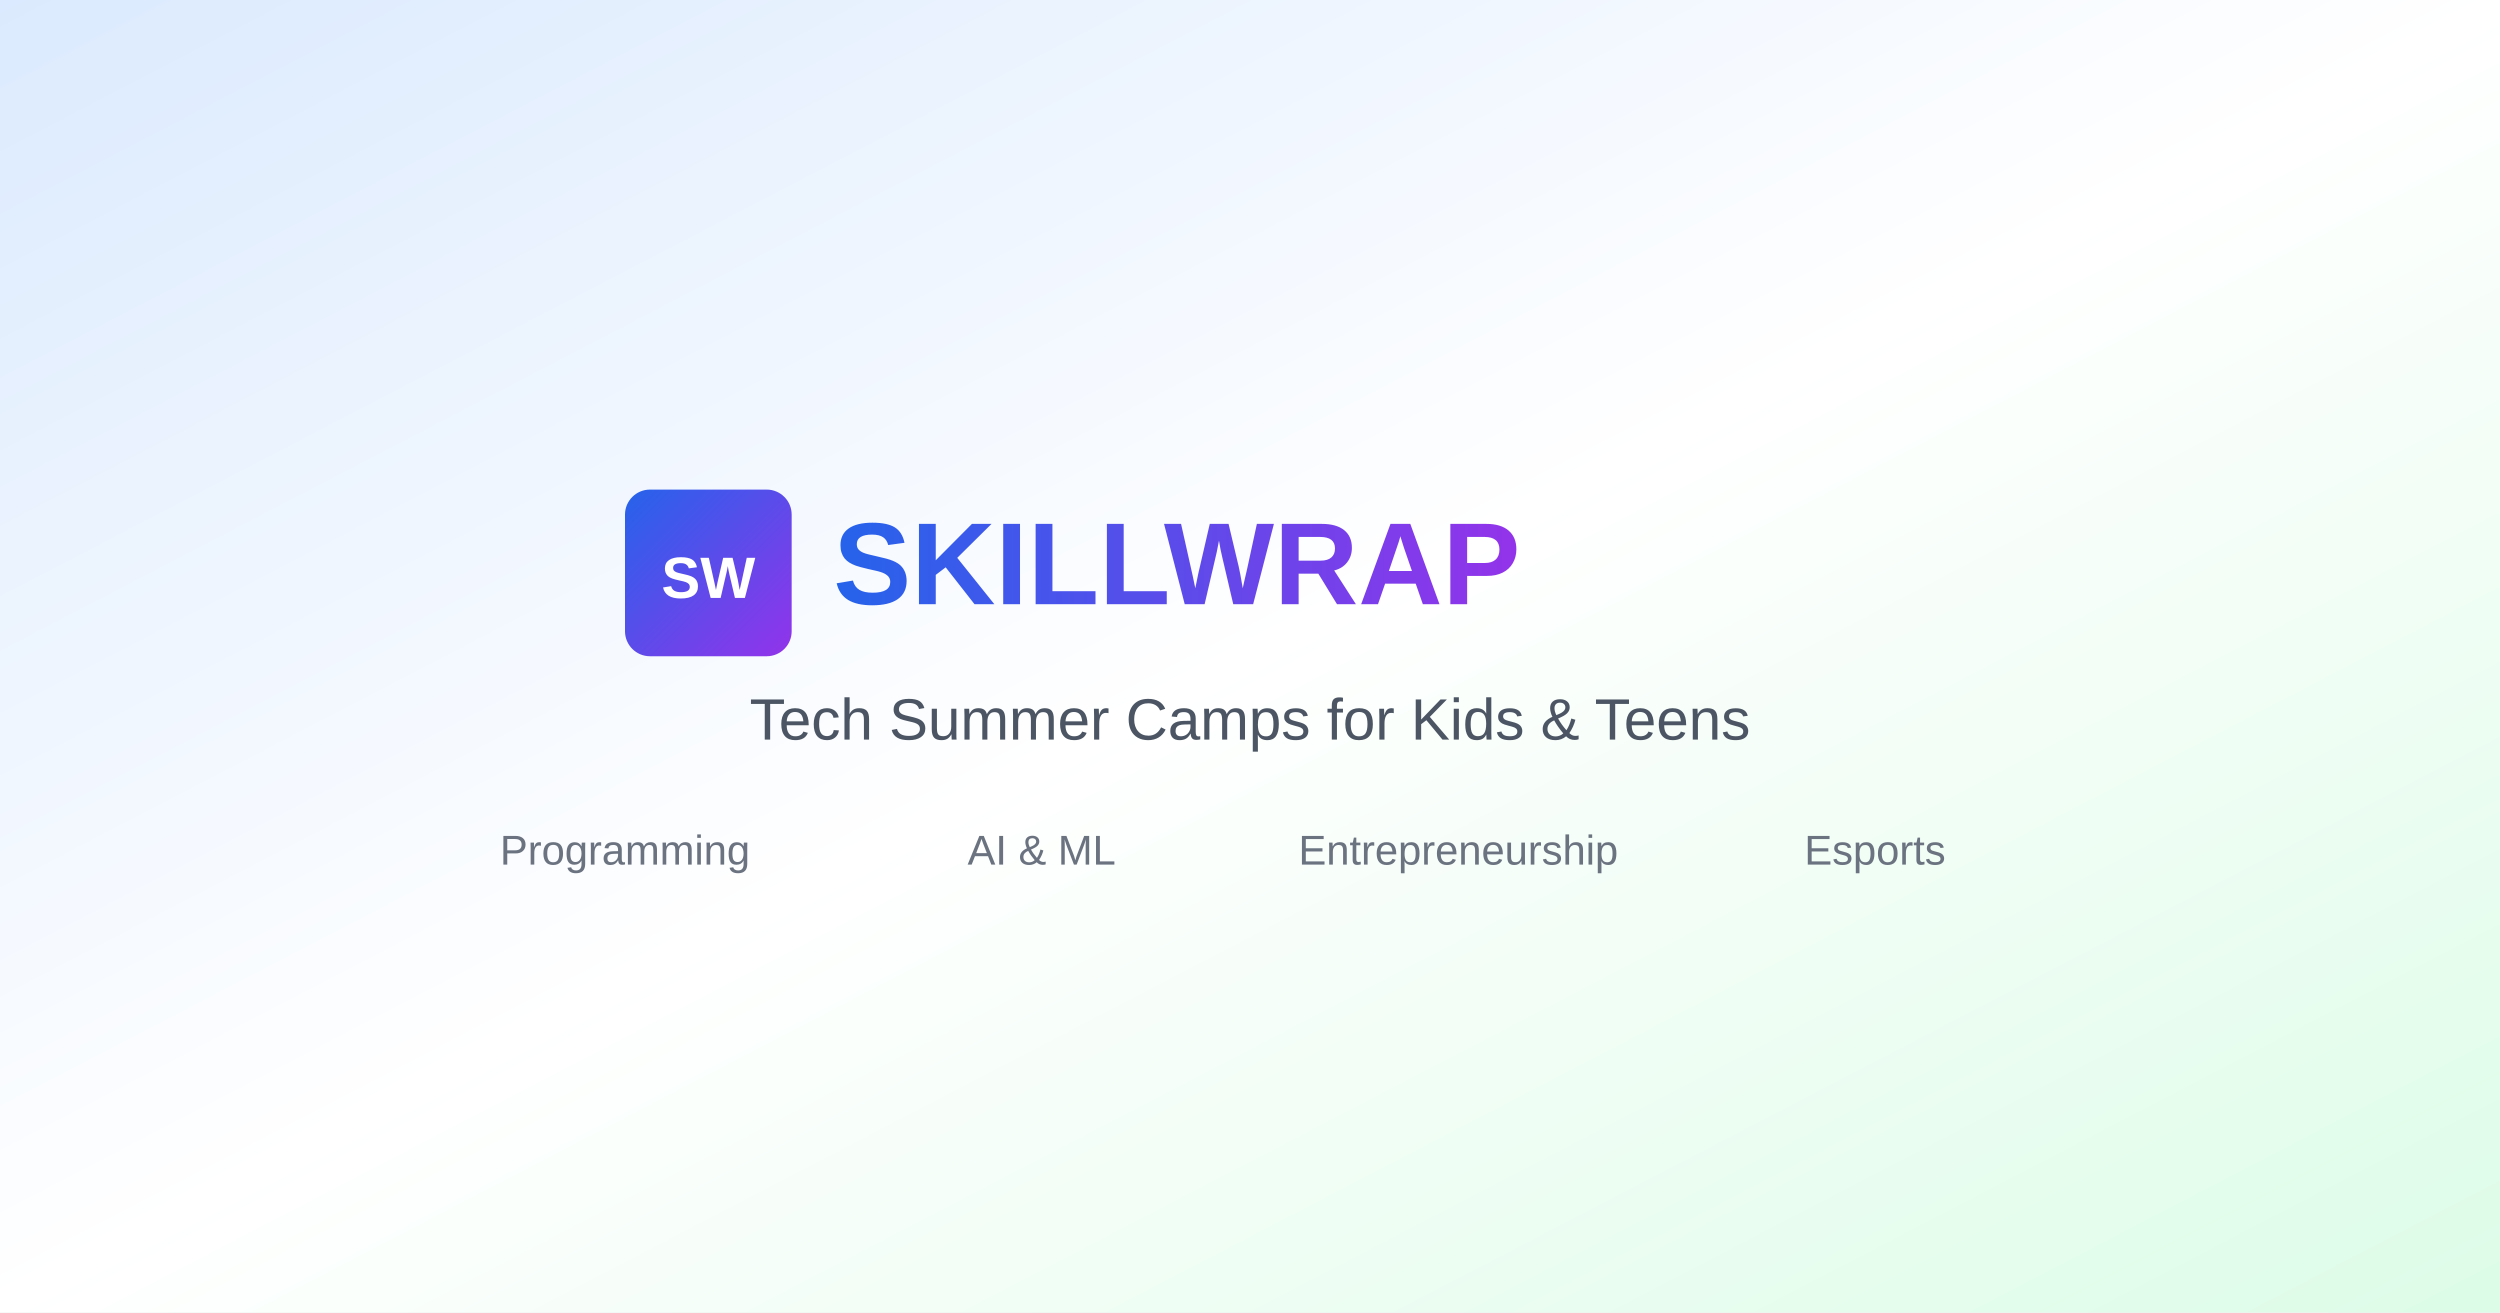
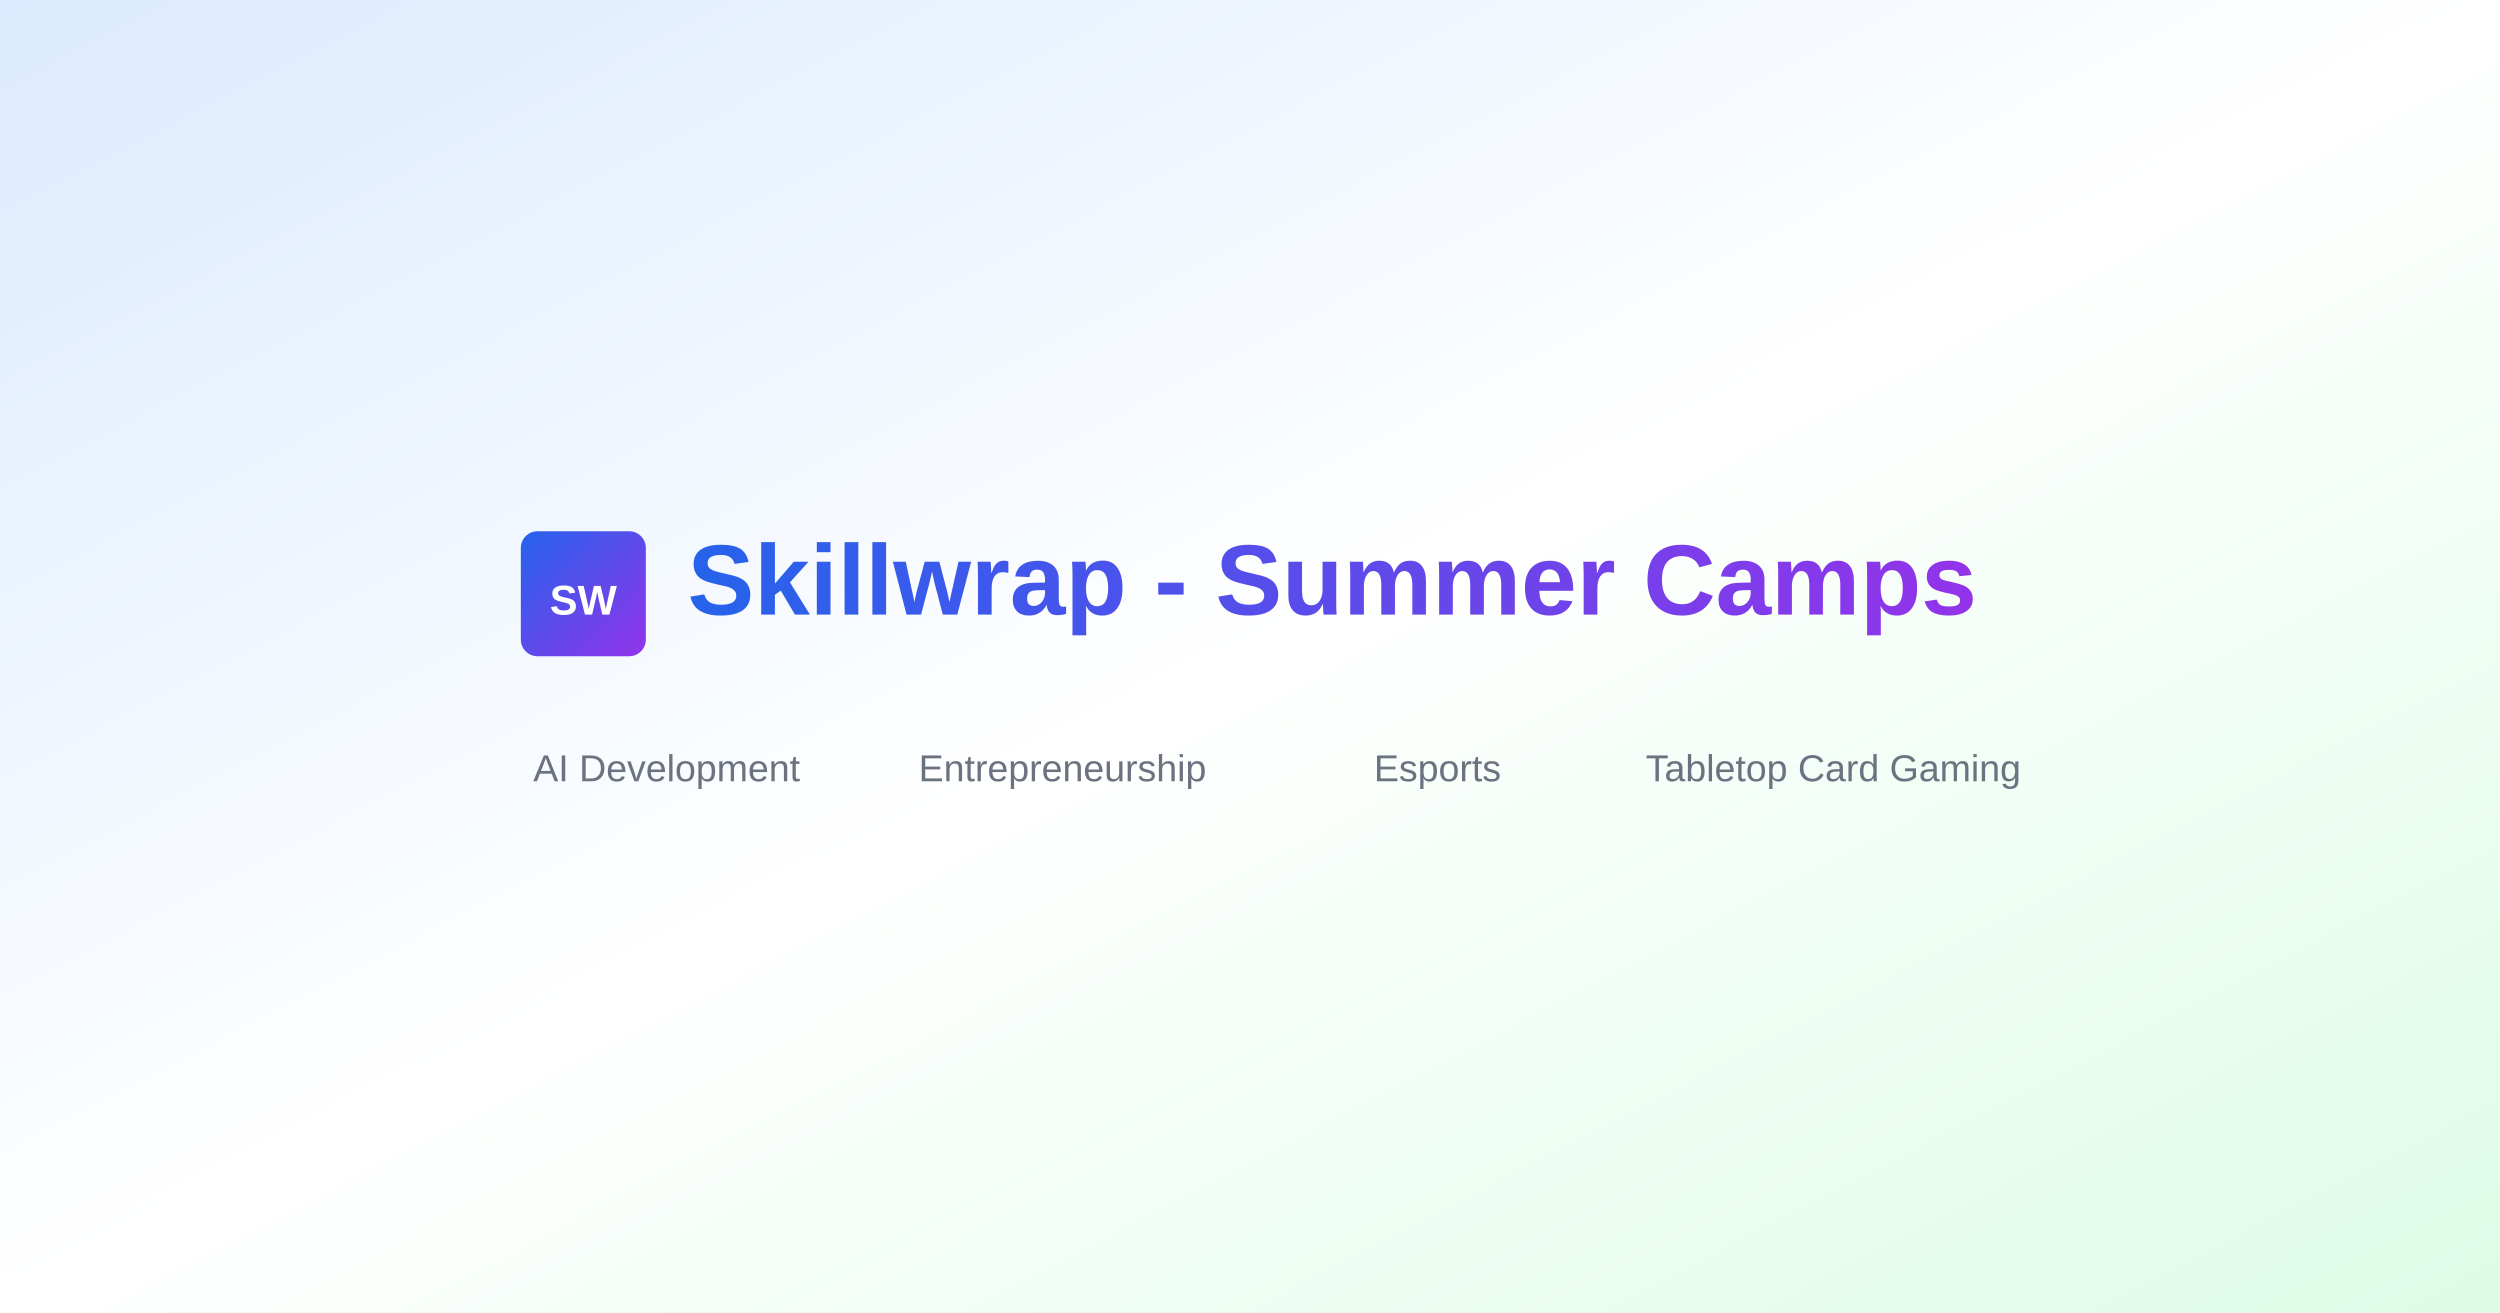
<svg xmlns="http://www.w3.org/2000/svg" width="1200" height="630" viewBox="0 0 1200 630">
  <defs>
    <linearGradient id="bgGradient" x1="0%" y1="0%" x2="100%" y2="100%">
      <stop offset="0%" style="stop-color:#dbeafe;stop-opacity:1" />
      <stop offset="50%" style="stop-color:#ffffff;stop-opacity:1" />
      <stop offset="100%" style="stop-color:#dcfce7;stop-opacity:1" />
    </linearGradient>
    <linearGradient id="logoGradient" x1="0%" y1="0%" x2="100%" y2="100%">
      <stop offset="0%" style="stop-color:#2563eb;stop-opacity:1" />
      <stop offset="100%" style="stop-color:#9333ea;stop-opacity:1" />
    </linearGradient>
    <linearGradient id="textGradient" x1="0%" y1="0%" x2="100%" y2="0%">
      <stop offset="0%" style="stop-color:#2563eb;stop-opacity:1" />
      <stop offset="100%" style="stop-color:#9333ea;stop-opacity:1" />
    </linearGradient>
  </defs>
  <rect width="1200" height="630" fill="url(#bgGradient)" />
  <g transform="translate(600, 315)">
-     <g transform="translate(-300, -80)">
-       <rect x="0" y="0" width="80" height="80" rx="12" fill="url(#logoGradient)" />
-       <text x="40" y="52" font-family="Arial, sans-serif" font-size="28" font-weight="bold" fill="white" text-anchor="middle">SW</text>
-       <text x="100" y="55" font-family="Arial, sans-serif" font-size="56" font-weight="bold" fill="url(#textGradient)">SKILLWRAP</text>
+     <g transform="translate(-350, -60)">
+       <rect x="0" y="0" width="60" height="60" rx="8" fill="url(#logoGradient)" />
+       <text x="30" y="40" font-family="Arial, sans-serif" font-size="20" font-weight="bold" fill="white" text-anchor="middle">SW</text>
+       <text x="80" y="40" font-family="Arial, sans-serif" font-size="48" font-weight="bold" fill="url(#textGradient)">Skillwrap - Summer Camps</text>
    </g>
-     <text x="0" y="40" font-family="Arial, sans-serif" font-size="28" fill="#4b5563" text-anchor="middle">Tech
-             Summer Camps for Kids &amp; Teens</text>
-     <g transform="translate(0, 100)">
-       <text x="-300" y="0" font-family="Arial, sans-serif" font-size="20" fill="#6b7280" text-anchor="middle">Programming</text>
-       <text x="-100" y="0" font-family="Arial, sans-serif" font-size="20" fill="#6b7280" text-anchor="middle">AI
-                 &amp; ML</text>
-       <text x="100" y="0" font-family="Arial, sans-serif" font-size="20" fill="#6b7280" text-anchor="middle">Entrepreneurship</text>
-       <text x="300" y="0" font-family="Arial, sans-serif" font-size="20" fill="#6b7280" text-anchor="middle">Esports</text>
+     <g transform="translate(0, 60)">
+       <text x="-280" y="0" font-family="Arial, sans-serif" font-size="18" fill="#6b7280" text-anchor="middle">AI
+                 Development</text>
+       <text x="-90" y="0" font-family="Arial, sans-serif" font-size="18" fill="#6b7280" text-anchor="middle">Entrepreneurship</text>
+       <text x="90" y="0" font-family="Arial, sans-serif" font-size="18" fill="#6b7280" text-anchor="middle">Esports</text>
+       <text x="280" y="0" font-family="Arial, sans-serif" font-size="18" fill="#6b7280" text-anchor="middle">Tabletop Card Gaming</text>
    </g>
  </g>
</svg>
